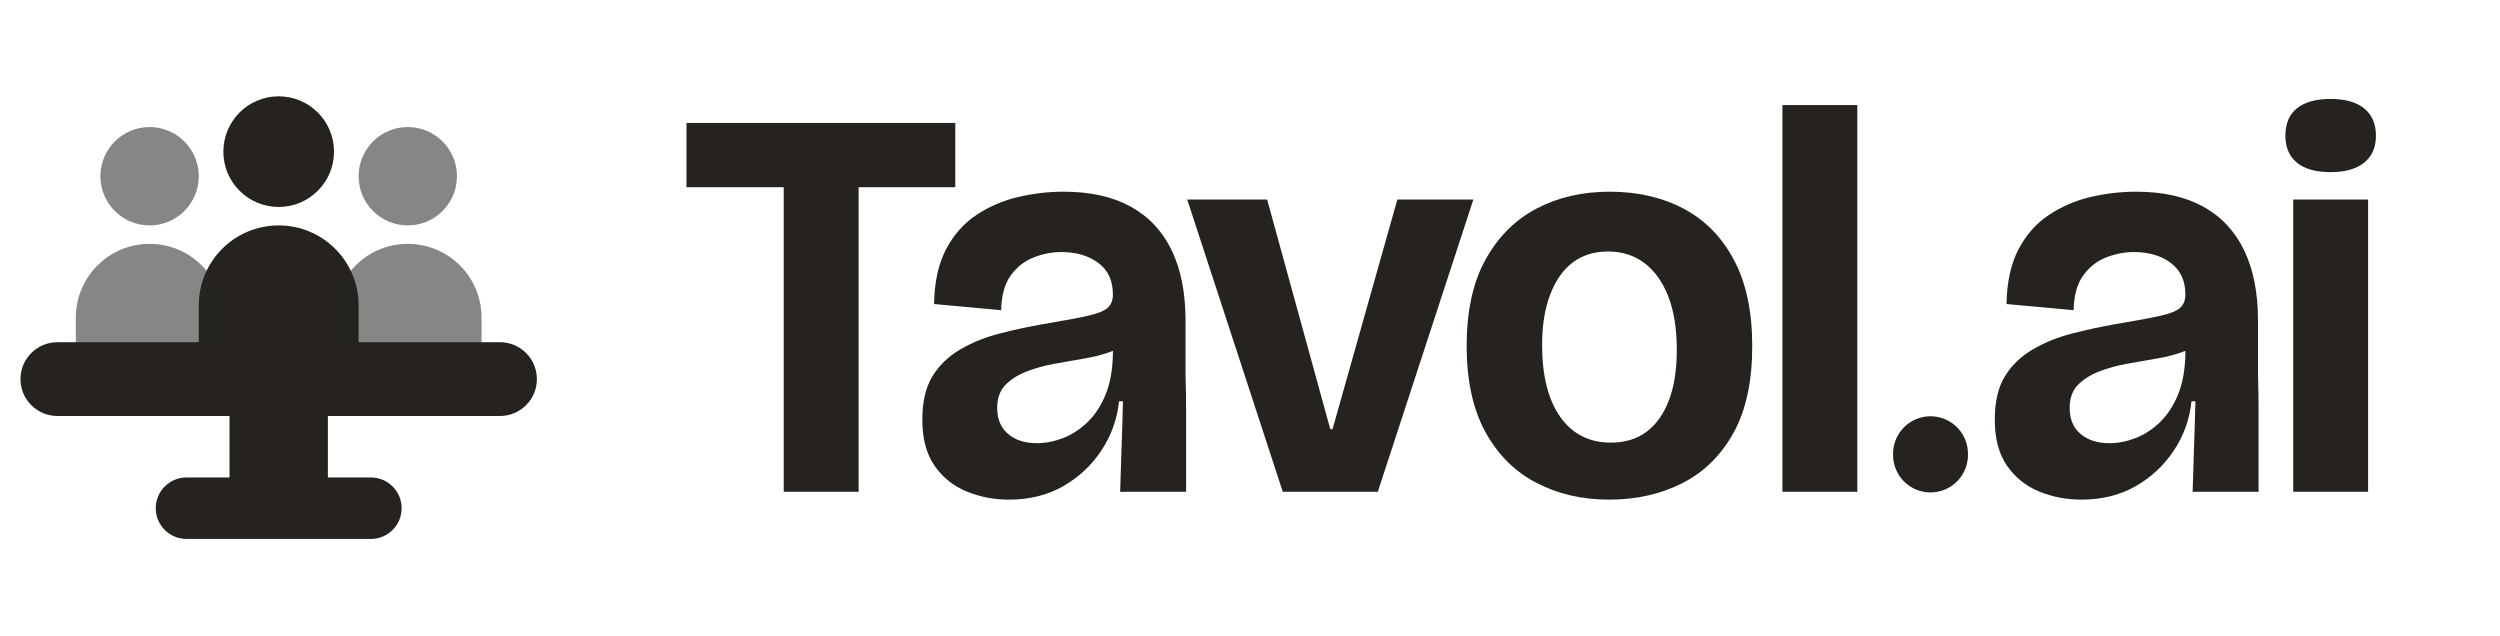
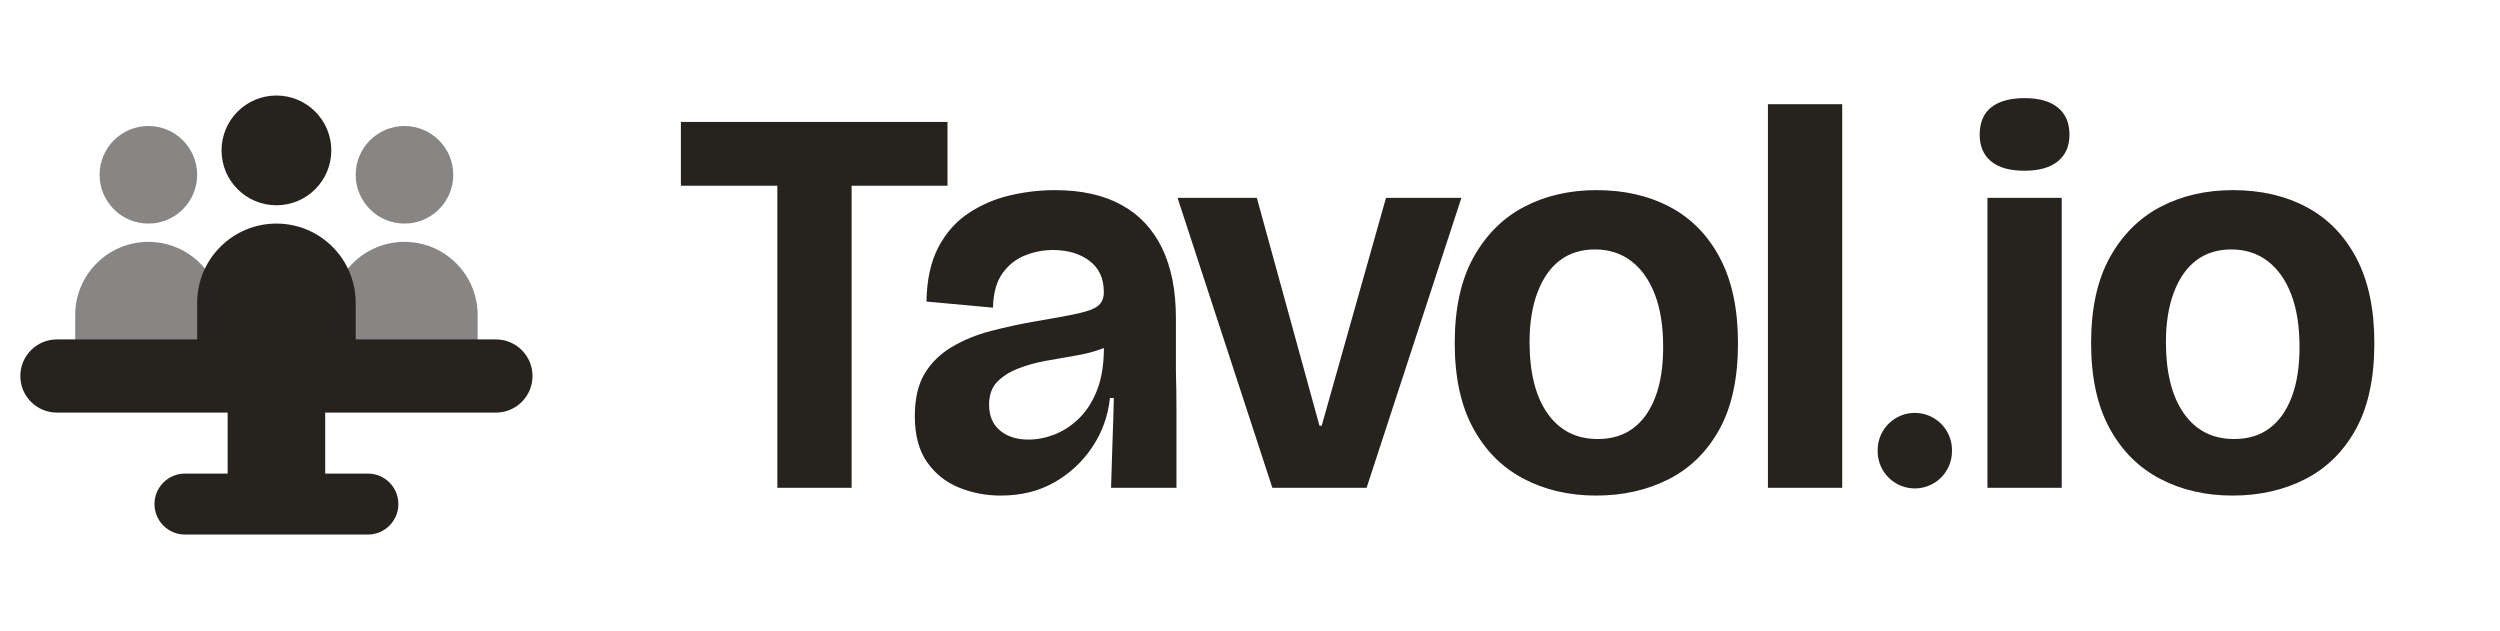
- <svg xmlns="http://www.w3.org/2000/svg" width="244" height="62" viewBox="0 0 244 62">
+ <svg xmlns="http://www.w3.org/2000/svg" width="246" height="62" viewBox="0 0 246 62">
  <g id="mark" transform="translate(-1.6 2.2) scale(0.6)">
    <path id="guest-center" fill="#26231F" d="M39 21A9 9 0 1 0 57 21A9 9 0 1 0 39 21ZM35 56V46.0A13.0 13.0 0 0 1 61 46.0V56Z" />
    <path id="guest-left" fill="#26231F" fill-opacity="0.55" d="M19 25A8 8 0 1 0 35 25A8 8 0 1 0 19 25ZM15 56V48.0A12.0 12.0 0 0 1 39 48.0V56Z" />
    <path id="guest-right" fill="#26231F" fill-opacity="0.55" d="M61 25A8 8 0 1 0 77 25A8 8 0 1 0 61 25ZM57 56V48.0A12.0 12.0 0 0 1 81 48.0V56Z" />
    <path id="table" fill="#26231F" d="M12.0 52H84.0A6.0 6.0 0 0 1 84.0 64H12.0A6.0 6.0 0 0 1 12.0 52ZM40 62H56V76H40ZM33.0 74H63.0A5.0 5.0 0 0 1 63.0 84H33.0A5.0 5.0 0 0 1 33.0 74Z" />
  </g>
  <g transform="translate(55 0)">
    <g id="wordmark">
      <path id="tavol" fill="#26231F" d="M21.491 48.0V12.0H28.8V48.0ZM12.0 18.273V12.0H38.236V18.273ZM43.473 48.764Q41.291 48.764 39.355 47.973Q37.418 47.182 36.218 45.464Q35.018 43.745 35.018 40.964Q35.018 38.345 36.0 36.736Q36.982 35.127 38.7 34.118Q40.418 33.109 42.518 32.564Q44.618 32.018 46.8 31.636Q49.745 31.145 51.191 30.818Q52.636 30.491 53.127 30.027Q53.618 29.564 53.618 28.745Q53.618 26.727 52.2 25.664Q50.782 24.6 48.6 24.6Q47.236 24.6 45.9 25.118Q44.564 25.636 43.664 26.864Q42.764 28.091 42.709 30.273L36.164 29.673Q36.218 26.455 37.336 24.327Q38.455 22.2 40.309 20.973Q42.164 19.745 44.373 19.227Q46.582 18.709 48.818 18.709Q52.691 18.709 55.336 20.155Q57.982 21.6 59.345 24.409Q60.709 27.218 60.709 31.309V36.545Q60.764 38.4 60.764 40.336Q60.764 42.273 60.764 44.182Q60.764 46.091 60.764 48.0H54.327Q54.382 45.818 54.464 43.664Q54.545 41.509 54.6 39.164H54.218Q53.945 41.782 52.5 43.964Q51.055 46.145 48.764 47.455Q46.473 48.764 43.473 48.764ZM46.2 43.255Q47.455 43.255 48.736 42.764Q50.018 42.273 51.109 41.236Q52.2 40.2 52.882 38.564Q53.564 36.927 53.618 34.636V33.382L55.091 33.109Q54.6 33.873 53.455 34.309Q52.309 34.745 50.836 34.991Q49.364 35.236 47.891 35.509Q46.418 35.782 45.164 36.273Q43.909 36.764 43.118 37.582Q42.327 38.4 42.327 39.818Q42.327 41.455 43.391 42.355Q44.455 43.255 46.2 43.255ZM70.2 48.0 60.873 19.473H68.673L74.836 41.891H75.055L81.382 19.473H88.8L79.473 48.0ZM102.055 48.764Q98.073 48.764 94.909 47.1Q91.745 45.436 89.945 42.109Q88.145 38.782 88.145 33.764Q88.145 28.636 90.0 25.309Q91.855 21.982 94.991 20.345Q98.127 18.709 102.109 18.709Q106.2 18.709 109.336 20.373Q112.473 22.036 114.245 25.391Q116.018 28.745 116.018 33.764Q116.018 38.945 114.191 42.245Q112.364 45.545 109.2 47.155Q106.036 48.764 102.055 48.764ZM102.218 43.2Q104.291 43.2 105.709 42.136Q107.127 41.073 107.891 39.055Q108.655 37.036 108.655 34.145Q108.655 31.091 107.836 28.964Q107.018 26.836 105.518 25.691Q104.018 24.545 101.945 24.545Q99.927 24.545 98.509 25.609Q97.091 26.673 96.3 28.745Q95.509 30.818 95.509 33.655Q95.509 38.182 97.282 40.691Q99.055 43.2 102.218 43.2ZM118.964 48.0V10.255H126.273V48.0Z" />
      <path id="dot" fill="#26231F" d="M129.764 44.345A3.655 3.655 0 1 0 137.073 44.345A3.655 3.655 0 1 0 129.764 44.345Z" />
-       <path id="ai" fill="#26231F" d="M148.145 48.764Q145.964 48.764 144.027 47.973Q142.091 47.182 140.891 45.464Q139.691 43.745 139.691 40.964Q139.691 38.345 140.673 36.736Q141.655 35.127 143.373 34.118Q145.091 33.109 147.191 32.564Q149.291 32.018 151.473 31.636Q154.418 31.145 155.864 30.818Q157.309 30.491 157.8 30.027Q158.291 29.564 158.291 28.745Q158.291 26.727 156.873 25.664Q155.455 24.6 153.273 24.6Q151.909 24.6 150.573 25.118Q149.236 25.636 148.336 26.864Q147.436 28.091 147.382 30.273L140.836 29.673Q140.891 26.455 142.009 24.327Q143.127 22.2 144.982 20.973Q146.836 19.745 149.045 19.227Q151.255 18.709 153.491 18.709Q157.364 18.709 160.009 20.155Q162.655 21.6 164.018 24.409Q165.382 27.218 165.382 31.309V36.545Q165.436 38.4 165.436 40.336Q165.436 42.273 165.436 44.182Q165.436 46.091 165.436 48.0H159.0Q159.055 45.818 159.136 43.664Q159.218 41.509 159.273 39.164H158.891Q158.618 41.782 157.173 43.964Q155.727 46.145 153.436 47.455Q151.145 48.764 148.145 48.764ZM150.873 43.255Q152.127 43.255 153.409 42.764Q154.691 42.273 155.782 41.236Q156.873 40.2 157.555 38.564Q158.236 36.927 158.291 34.636V33.382L159.764 33.109Q159.273 33.873 158.127 34.309Q156.982 34.745 155.509 34.991Q154.036 35.236 152.564 35.509Q151.091 35.782 149.836 36.273Q148.582 36.764 147.791 37.582Q147.0 38.4 147.0 39.818Q147.0 41.455 148.064 42.355Q149.127 43.255 150.873 43.255ZM168.818 48.0V19.473H176.127V48.0ZM172.473 16.8Q170.291 16.8 169.173 15.873Q168.055 14.945 168.055 13.255Q168.055 11.455 169.2 10.555Q170.345 9.655 172.473 9.655Q174.6 9.655 175.745 10.582Q176.891 11.509 176.891 13.255Q176.891 14.945 175.745 15.873Q174.6 16.8 172.473 16.8Z" />
+       <path id="io" fill="#26231F" d="M140.564 48.0V19.473H147.873V48.0ZM144.218 16.8Q142.036 16.8 140.918 15.873Q139.8 14.945 139.8 13.255Q139.8 11.455 140.945 10.555Q142.091 9.655 144.218 9.655Q146.345 9.655 147.491 10.582Q148.636 11.509 148.636 13.255Q148.636 14.945 147.491 15.873Q146.345 16.8 144.218 16.8ZM164.673 48.764Q160.691 48.764 157.527 47.1Q154.364 45.436 152.564 42.109Q150.764 38.782 150.764 33.764Q150.764 28.636 152.618 25.309Q154.473 21.982 157.609 20.345Q160.745 18.709 164.727 18.709Q168.818 18.709 171.955 20.373Q175.091 22.036 176.864 25.391Q178.636 28.745 178.636 33.764Q178.636 38.945 176.809 42.245Q174.982 45.545 171.818 47.155Q168.655 48.764 164.673 48.764ZM164.836 43.2Q166.909 43.2 168.327 42.136Q169.745 41.073 170.509 39.055Q171.273 37.036 171.273 34.145Q171.273 31.091 170.455 28.964Q169.636 26.836 168.136 25.691Q166.636 24.545 164.564 24.545Q162.545 24.545 161.127 25.609Q159.709 26.673 158.918 28.745Q158.127 30.818 158.127 33.655Q158.127 38.182 159.9 40.691Q161.673 43.2 164.836 43.2Z" />
    </g>
  </g>
</svg>
